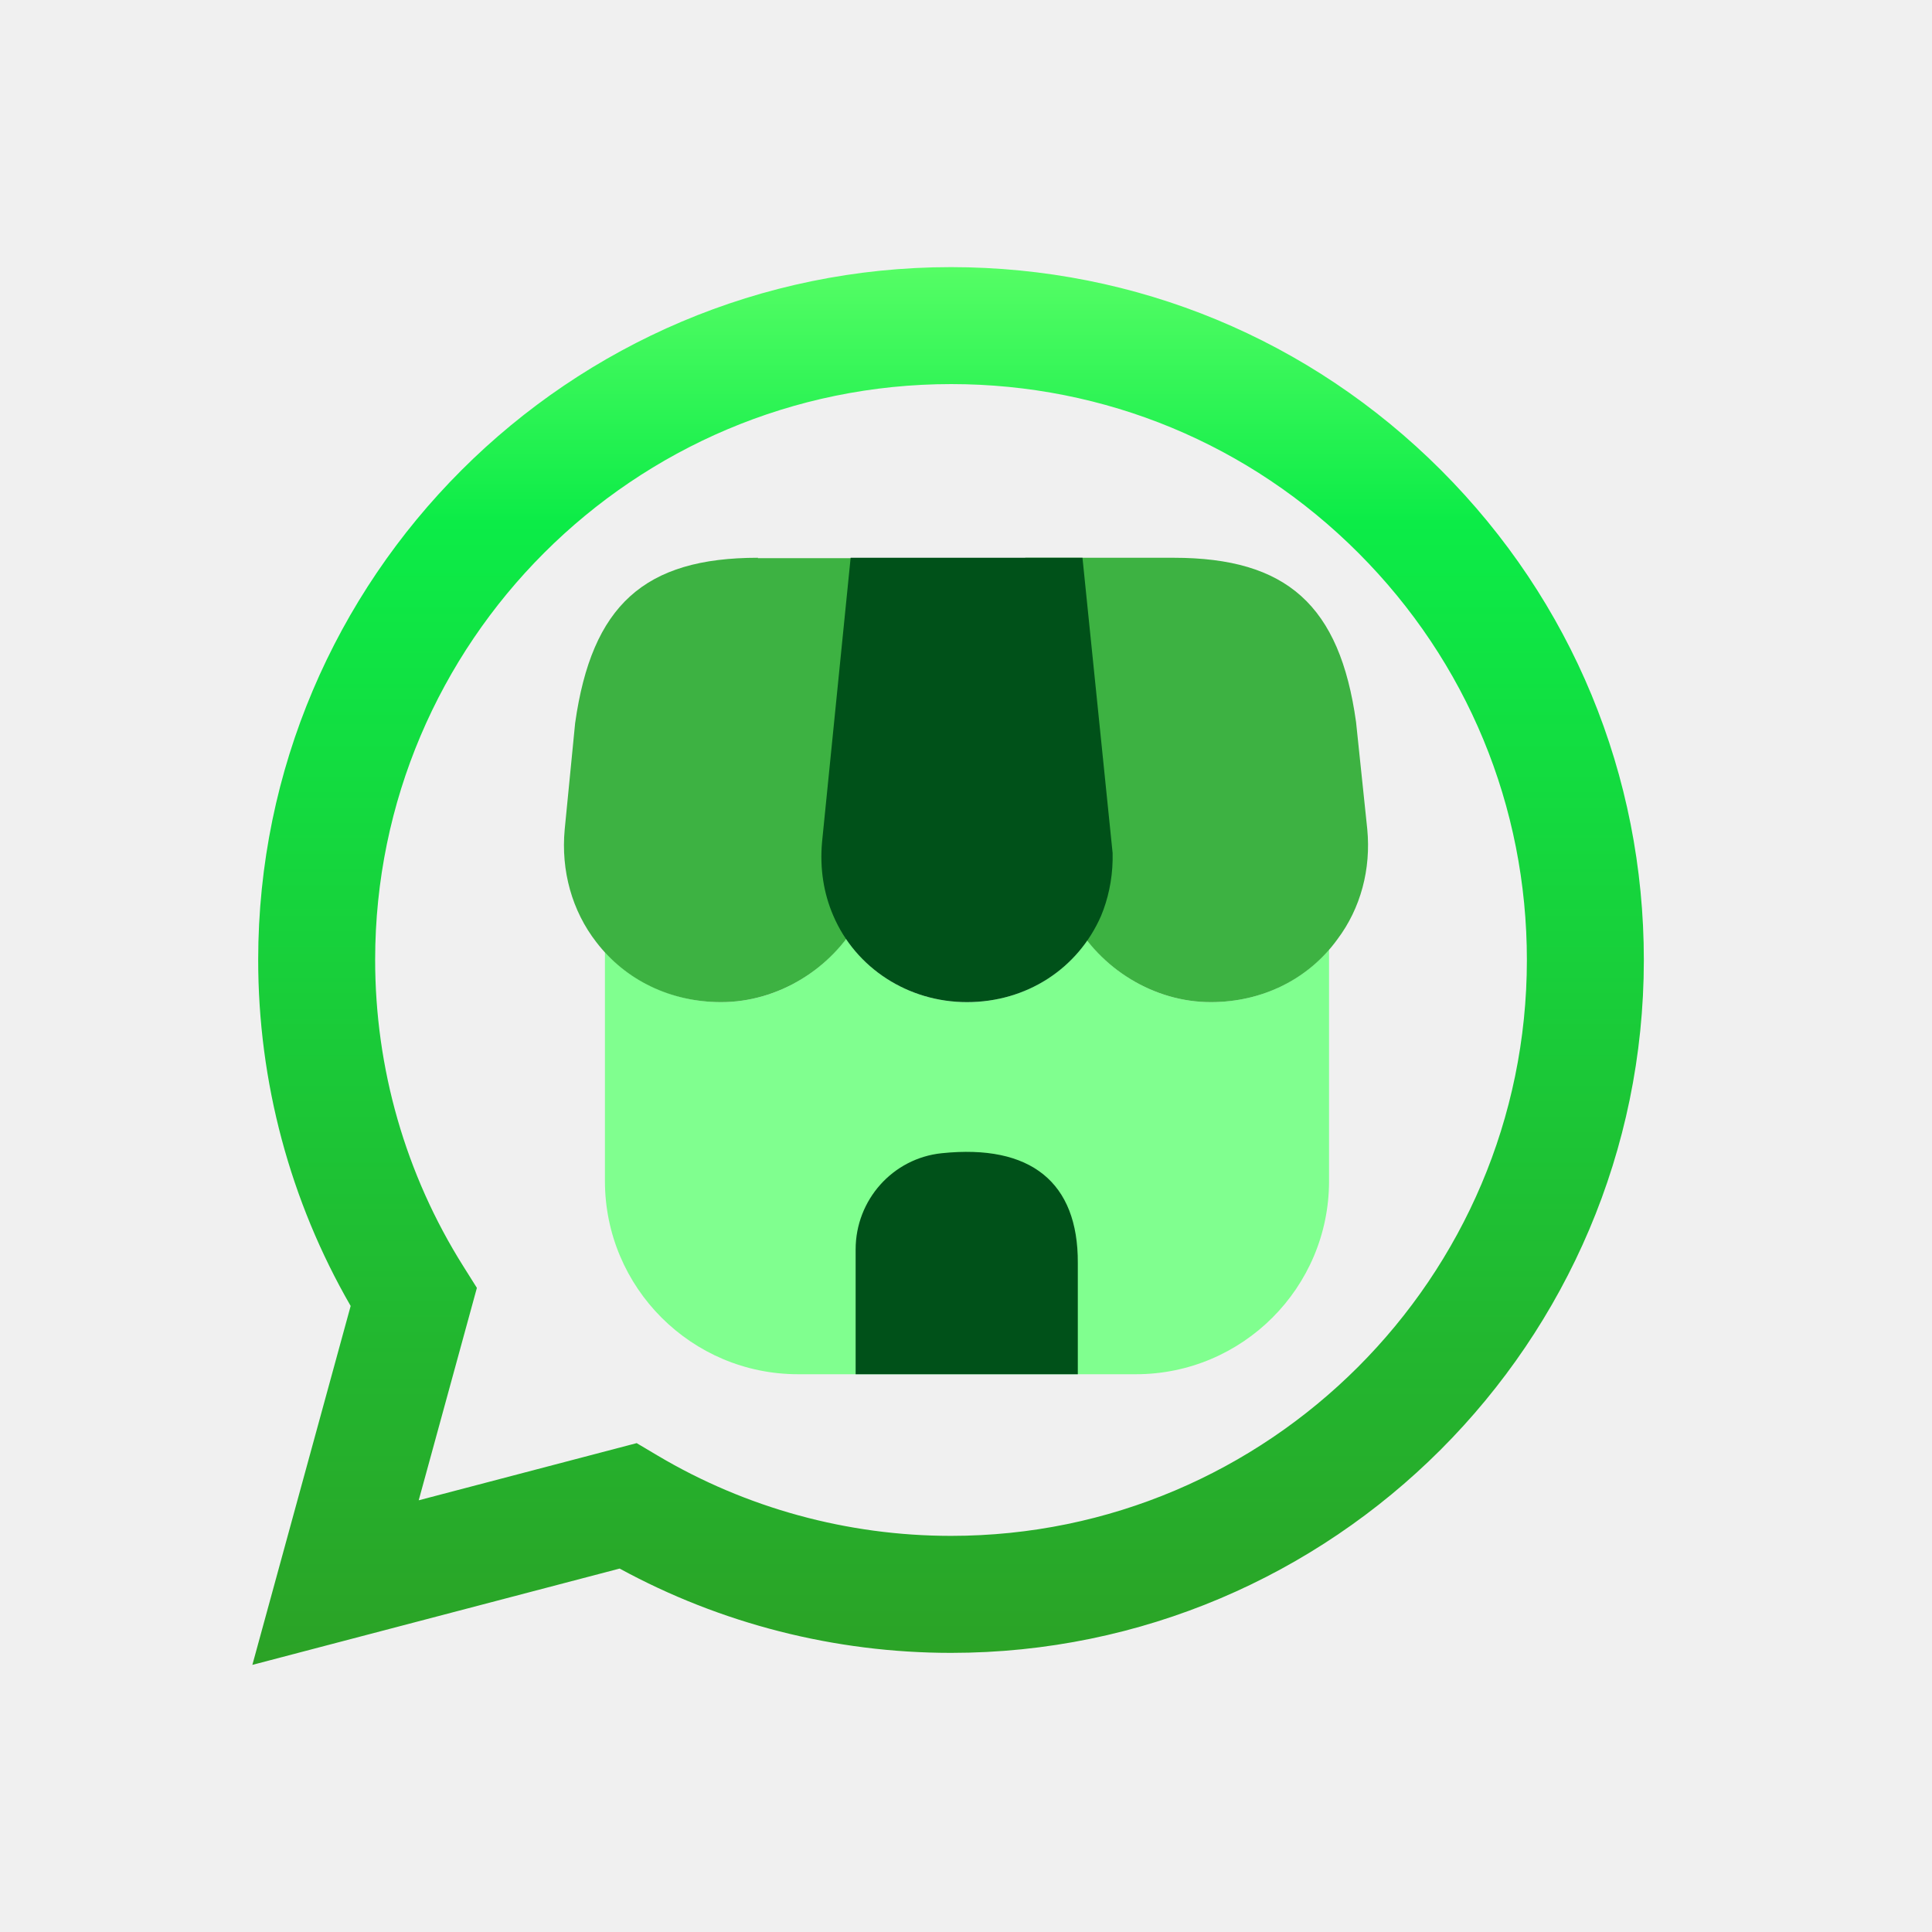
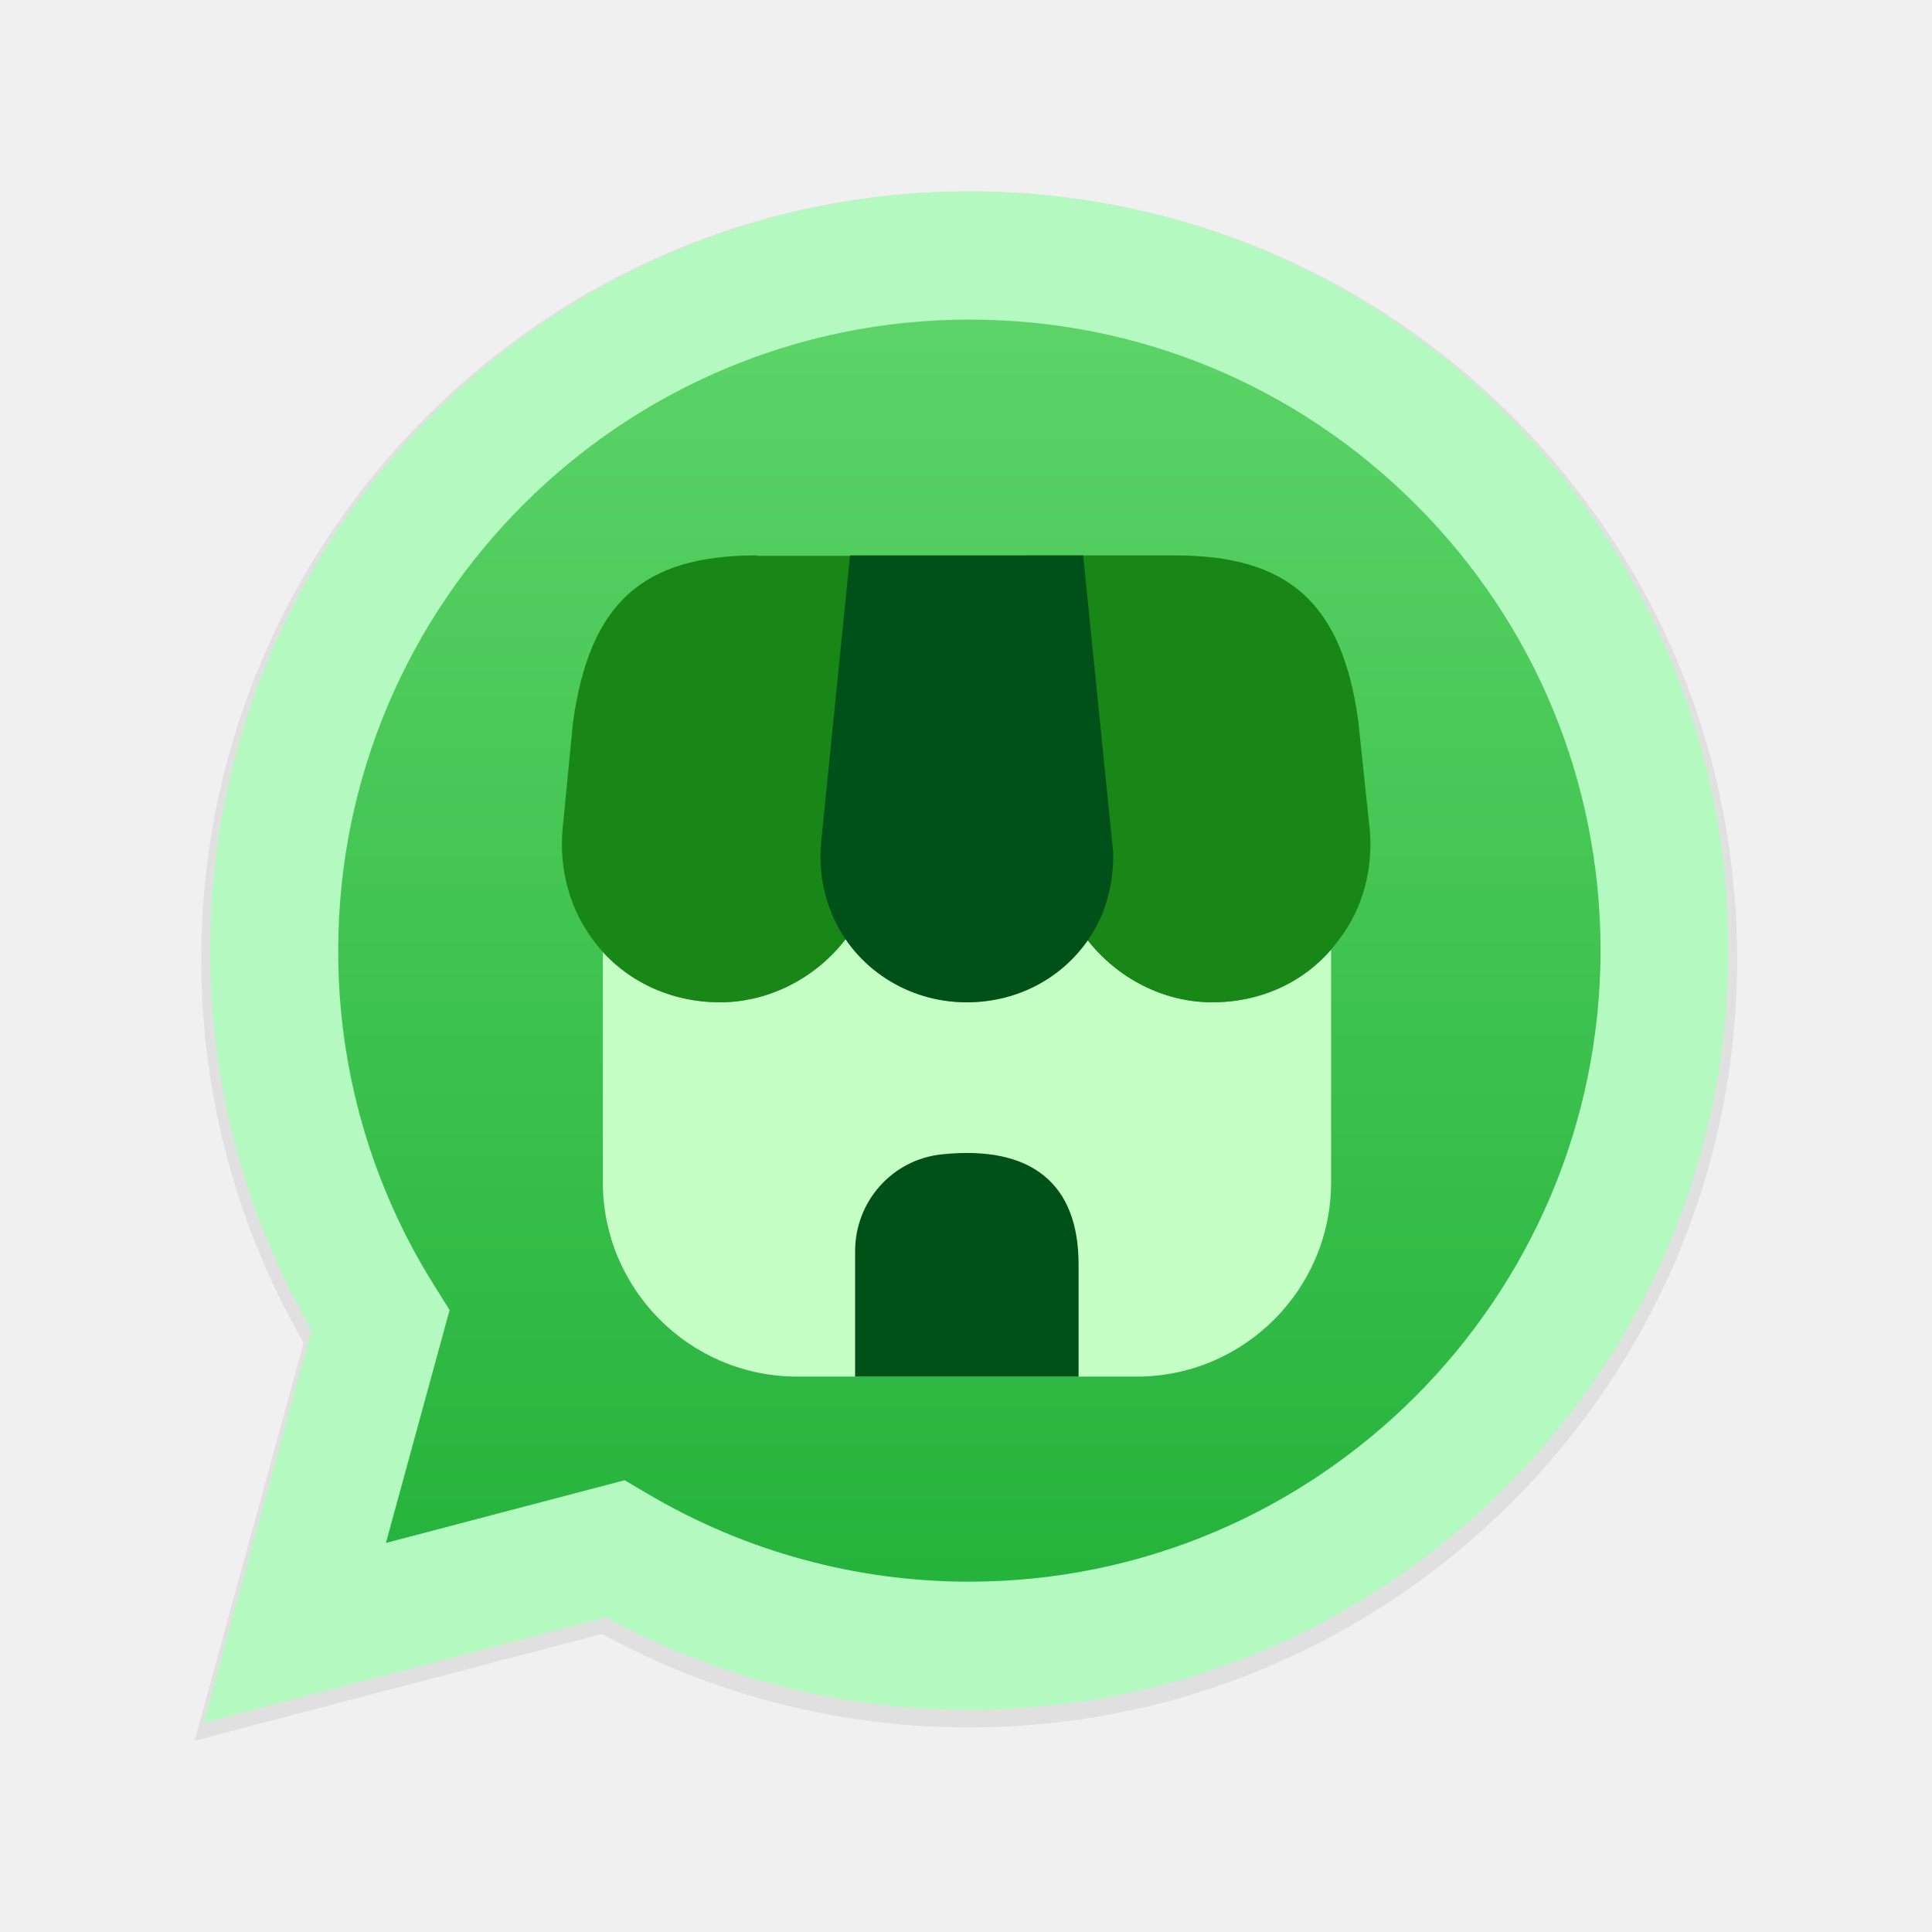
- <svg xmlns="http://www.w3.org/2000/svg" version="1.1" id="Layer_1" x="0px" y="0px" viewBox="0 0 800 800" style="enable-background:new 0 0 800 800;" xml:space="preserve">
+ <svg xmlns="http://www.w3.org/2000/svg" version="1.1" id="Layer_1" x="0px" y="0px" viewBox="0 0 798 798" style="enable-background:new 0 0 798 798;" xml:space="preserve">
  <style type="text/css">
- 	.st0{display:none;fill:#011607;}
- 	.st1{display:none;fill:url(#SVGID_1_);}
- 	.st2{display:none;fill:#B0FFBD;}
- 	.st3{fill:url(#green_chat_bubble_00000158716359613084901220000014339394933577913779_);}
- 	.st4{display:none;fill:#FFFFFF;}
- 	.st5{fill:#80FF8F;}
- 	.st6{fill:#3DB242;enable-background:new    ;}
- 	.st7{fill:#005119;}
+ 	.st0{fill:#FFFFFF;fill-opacity:0;}
+ 	.st1{fill:#E0E0E0;}
+ 	.st2{fill:url(#SVGID_1_);}
+ 	.st3{fill:#B4F9C0;}
+ 	.st4{fill:#C5FFC5;}
+ 	.st5{fill:#188718;}
+ 	.st6{fill:#005119;}
</style>
+   <rect class="st0" width="798" height="798" />
  <g>
+     <path class="st1" d="M624.7,172c-59.9-59.9-139.5-93-224.4-93C225.5,79,83.2,221.3,83.1,396.1c0,55.9,14.6,110.5,42.3,158.5   L80.4,719l168.2-44.1c46.3,25.3,98.5,38.6,151.6,38.6h0.1c174.8,0,317.2-142.3,317.2-317.1C717.6,311.6,684.6,232,624.7,172   L624.7,172L624.7,172z M400.3,660h-0.1c-47.3,0-93.7-12.7-134.2-36.8l-9.6-5.7l-99.8,26.2l26.6-97.3l-6.3-10   c-26.4-42-40.3-90.5-40.3-140.3c0.1-145.3,118.3-263.6,263.8-263.6c70.4,0,136.6,27.5,186.4,77.3S664,325.9,664,396.3   C663.9,541.7,545.7,659.9,400.3,660L400.3,660z" />
+     <linearGradient id="SVGID_1_" gradientUnits="userSpaceOnUse" x1="461.438" y1="632.492" x2="461.438" y2="-302.738" gradientTransform="matrix(0.65 0 0 0.65 99.06 289.6501)">
+       <stop offset="0" style="stop-color:#20B038" />
+       <stop offset="1" style="stop-color:#60D66A" />
+     </linearGradient>
+     <path class="st2" d="M95,700.8l43-156.8c-26.5-45.9-40.4-98-40.4-151.3C97.6,225.8,233.4,90,400.3,90c81,0,157,31.6,214.2,88.8   C671.6,236,703,312,703,392.9c-0.1,166.9-135.9,302.6-302.7,302.6c0,0,0,0,0,0h-0.1c-50.7,0-100.4-12.7-144.7-36.8L95,700.8   L95,700.8L95,700.8z" />
+     <path class="st3" d="M622.2,171c-59.2-59.3-138-91.9-221.8-91.9c-172.9,0-313.5,140.6-313.6,313.5c0,55.3,14.4,109.2,41.9,156.7   L84.1,711.7l166.2-43.6c45.8,25,97.4,38.1,149.9,38.2h0.1c172.8,0,313.5-140.6,313.6-313.5C714,309,681.4,230.3,622.2,171   L622.2,171L622.2,171z M400.3,653.3h-0.1c-46.8,0-92.6-12.6-132.7-36.3l-9.5-5.6l-98.6,25.9l26.3-96.2l-6.2-9.9   c-26.1-41.5-39.9-89.4-39.8-138.7c0.1-143.7,117-260.5,260.8-260.5c69.6,0,135.1,27.2,184.3,76.4c49.2,49.2,76.3,114.7,76.3,184.3   C660.9,536.4,544,653.3,400.3,653.3L400.3,653.3z" />
    <g>
-       <rect class="st0" width="800" height="800" />
-       <linearGradient id="SVGID_1_" gradientUnits="userSpaceOnUse" x1="400" y1="0" x2="400" y2="800">
-         <stop offset="0" style="stop-color:#61FD7D" />
-         <stop offset="1" style="stop-color:#2BB826" />
-       </linearGradient>
-       <rect class="st1" width="800" height="800" />
-       <path class="st2" d="M396.84,129c-144.74,0-262.08,119.55-262.08,267c0,58,18.16,111.68,49,155.47l-15.06,80.29l77.31-17.39    C288.66,645,340.69,663,396.84,663c144.74,0,262.08-119.54,262.08-267C658.92,248.55,541.58,129,396.84,129z" />
+       <path class="st4" d="M549.8,392.2v96.1c0,44.3-36,80.3-80.3,80.3H329.3c-44.3,0-80.3-36-80.3-80.3v-95    c12.2,13.2,29.5,20.7,48.3,20.7c20.2,0,39.6-10.1,51.9-26.3c10.9,16.2,29.5,26.3,50.2,26.3s38.8-9.6,49.9-25.7    c12.4,15.9,31.5,25.7,51.4,25.7C520.6,414,537.8,406.1,549.8,392.2L549.8,392.2z" />
+       <path class="st5" d="M565.7,342.1l-4.7-44.5c-6.7-48.5-28.7-68.2-75.8-68.2h-61.6l11.9,120.4c0.2,1.6,0.3,3.4,0.3,6.4    c1,8.4,3.5,16,7.4,23c11.6,21.2,34,34.8,57.5,34.8c21.4,0,40.6-9.5,52.6-26.2C563,375,567.3,358.8,565.7,342.1L565.7,342.1z" />
+       <path class="st5" d="M312.6,229.4c-47.2,0-69,19.7-75.9,68.7l-4.3,44.1c-1.6,17.2,3.1,33.9,13.2,46.9c12.2,15.9,31,24.9,51.9,24.9    c23.4,0,45.9-13.6,57.3-34.5c4.2-7.2,6.9-15.6,7.7-24.2l12.5-125.7h-62.3V229.4L312.6,229.4z" />
+       <path class="st6" d="M447.4,229.4h-96.3l-11.9,118.1c-1,10.9,0.6,21.2,4.6,30.5c9.3,21.8,31.1,36,55.5,36s46.1-13.8,55.7-35.8    c2.9-6.9,4.6-14.9,4.8-23.1v-3L447.4,229.4L447.4,229.4z" />
+       <path class="st6" d="M389,476.8c-20.4,2.1-35.8,19.4-35.8,40v51.8h92.3v-46.2C445.6,488.8,425.9,472.9,389,476.8z" />
    </g>
-     <linearGradient id="green_chat_bubble_00000132796904983215657110000009401521438984635275_" gradientUnits="userSpaceOnUse" x1="392.594" y1="110.616" x2="392.594" y2="689.384">
-       <stop offset="0" style="stop-color:#55FD65" />
-       <stop offset="0.182" style="stop-color:#0CEC47" />
-       <stop offset="1" style="stop-color:#2BA226" />
-     </linearGradient>
-     <path id="green_chat_bubble" style="fill:url(#green_chat_bubble_00000132796904983215657110000009401521438984635275_);" d="   M596.74,194.72c-54.16-54.21-126.19-84.08-202.94-84.11c-158.13,0-286.82,128.65-286.89,286.78   c-0.02,50.55,13.19,99.89,38.29,143.38l-40.7,148.62l152.08-39.88c41.9,22.85,89.08,34.89,137.1,34.91h0.12   c158.11,0,286.82-128.66,286.88-286.79C680.71,320.99,650.9,248.93,596.74,194.72L596.74,194.72z M393.8,635.97h-0.1   c-42.79-0.02-84.75-11.51-121.36-33.23l-8.71-5.17l-90.25,23.67l24.09-87.96l-5.67-9.02c-23.87-37.95-36.47-81.82-36.46-126.86   c0.05-131.43,107.02-238.36,238.55-238.36c63.69,0.02,123.56,24.85,168.58,69.91s69.8,104.95,69.78,168.64   C632.19,529.04,525.23,635.97,393.8,635.97L393.8,635.97z" />
-     <path id="white_chat_bubble" class="st4" d="M596.74,194.72c-54.16-54.21-126.19-84.08-202.94-84.11   c-158.13,0-286.82,128.65-286.89,286.78c-0.02,50.55,13.19,99.89,38.29,143.38l-40.7,148.62l152.08-39.88   c41.9,22.85,89.08,34.89,137.1,34.91h0.12c158.11,0,286.82-128.66,286.88-286.79C680.71,320.99,650.9,248.93,596.74,194.72   L596.74,194.72z M393.8,635.97h-0.1c-42.79-0.02-84.75-11.51-121.36-33.23l-8.71-5.17l-90.25,23.67l24.09-87.96l-5.67-9.02   c-23.87-37.95-36.47-81.82-36.46-126.86c0.05-131.43,107.02-238.36,238.55-238.36c63.69,0.02,123.56,24.85,168.58,69.91   s69.8,104.95,69.78,168.64C632.19,529.04,525.23,635.97,393.8,635.97L393.8,635.97z" />
-   </g>
-   <g id="store">
-     <path class="st5" d="M550.33,393.2v95.84c0,44.16-35.84,80-80,80H330.49c-44.16,0-80-35.84-80-80v-94.72   c12.16,13.12,29.44,20.64,48.16,20.64c20.16,0,39.52-10.08,51.68-26.24c10.88,16.16,29.44,26.24,50.08,26.24   c20.48,0,38.72-9.6,49.76-25.6c12.32,15.84,31.36,25.6,51.2,25.6C520.73,414.96,538.33,407.12,550.33,393.2z" />
-     <path class="st6" d="M566.15,343.28l-4.64-44.32c-6.72-48.32-28.64-68-75.52-68h-61.44l11.84,120c0.16,1.6,0.32,3.36,0.32,6.4   c0.96,8.32,3.52,16,7.36,22.88c11.52,21.12,33.92,34.72,57.28,34.72c21.28,0,40.48-9.44,52.48-26.08   C563.43,376.08,567.75,359.92,566.15,343.28z" />
-     <path class="st6" d="M313.83,230.96c-47.04,0-68.8,19.68-75.68,68.48l-4.32,44c-1.6,17.12,3.04,33.76,13.12,46.72   c12.16,15.84,30.88,24.8,51.68,24.8c23.36,0,45.76-13.6,57.12-34.4c4.16-7.2,6.88-15.52,7.68-24.16l12.48-125.28h-62.08V230.96z" />
-     <path class="st7" d="M448.23,230.96h-96l-11.84,117.76c-0.96,10.88,0.64,21.12,4.64,30.4c9.28,21.76,31.04,35.84,55.36,35.84   c24.64,0,45.92-13.76,55.52-35.68c2.88-6.88,4.64-14.88,4.8-23.04v-3.04L448.23,230.96z" />
-     <path class="st7" d="M389.98,477.52c-20.32,2.08-35.68,19.36-35.68,39.84v51.68h92v-46.08   C446.46,489.52,426.78,473.68,389.98,477.52z" />
  </g>
</svg>
